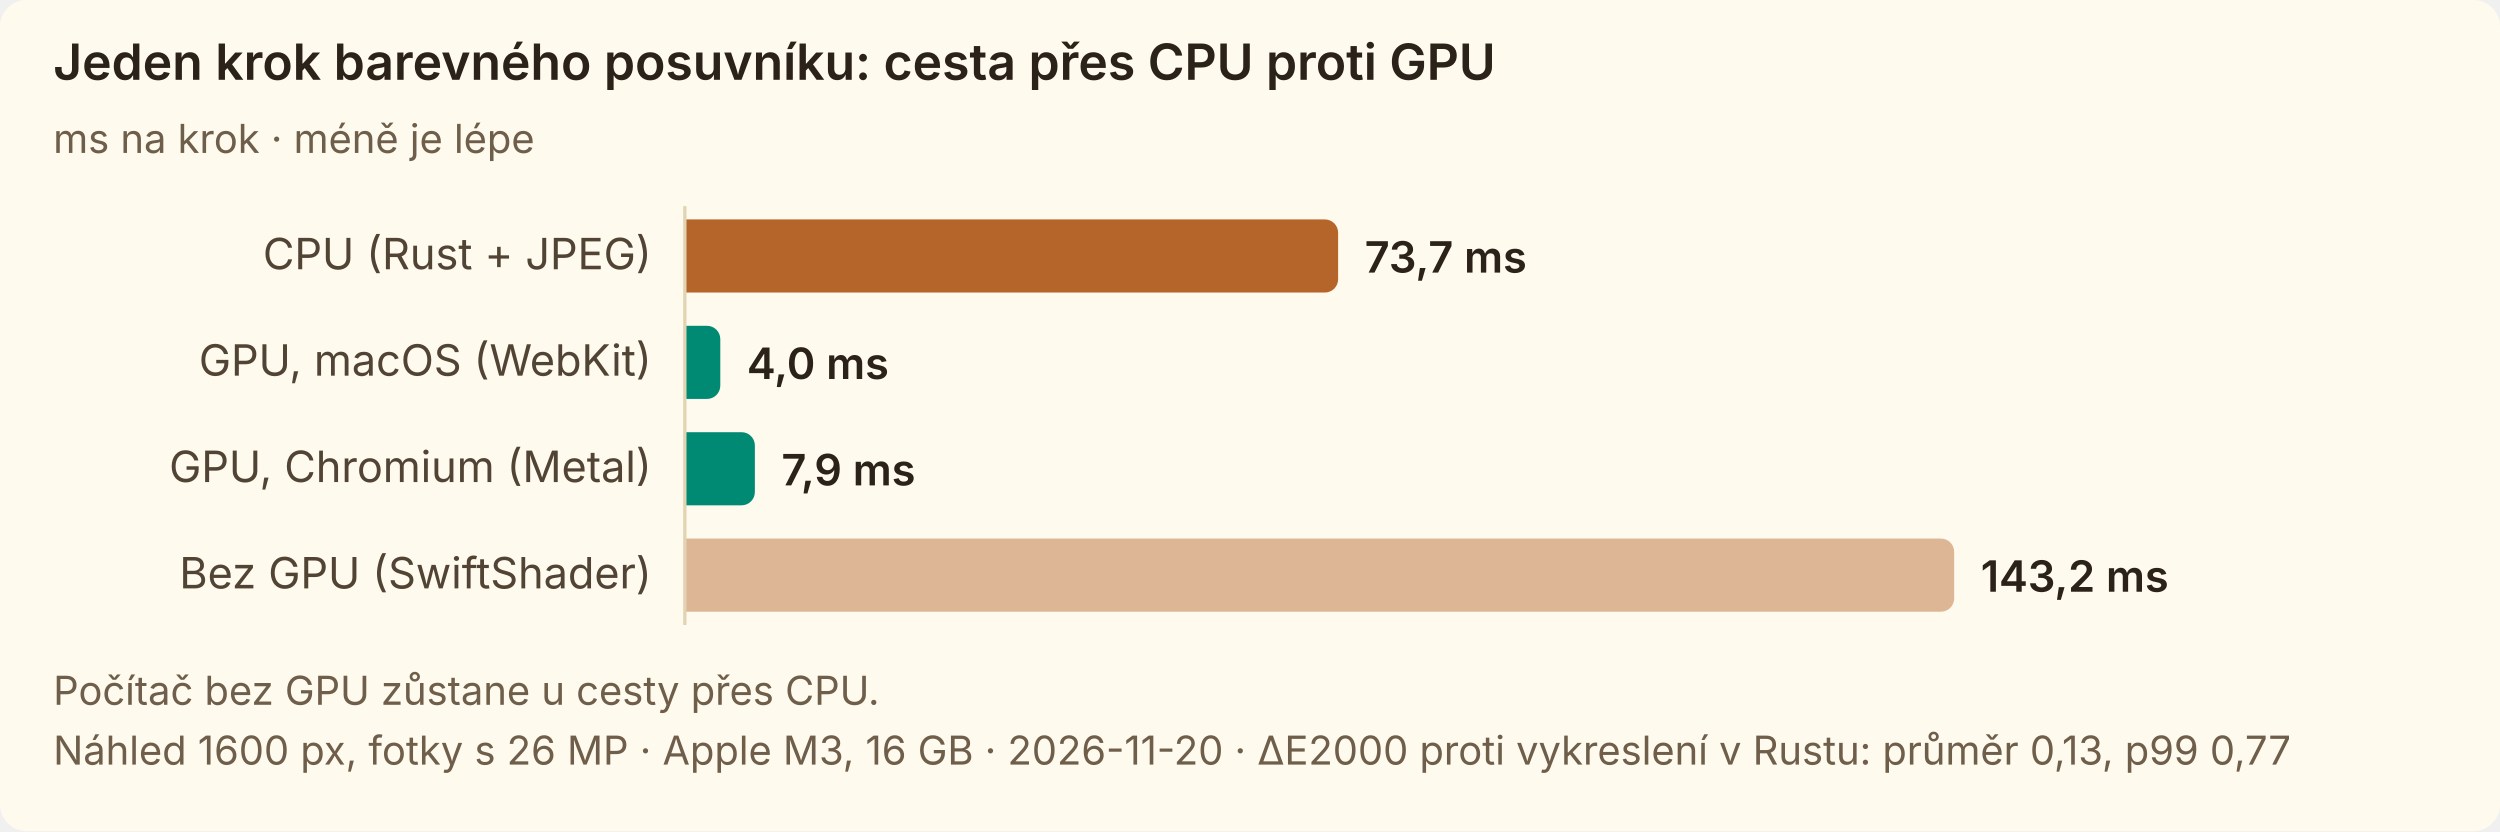
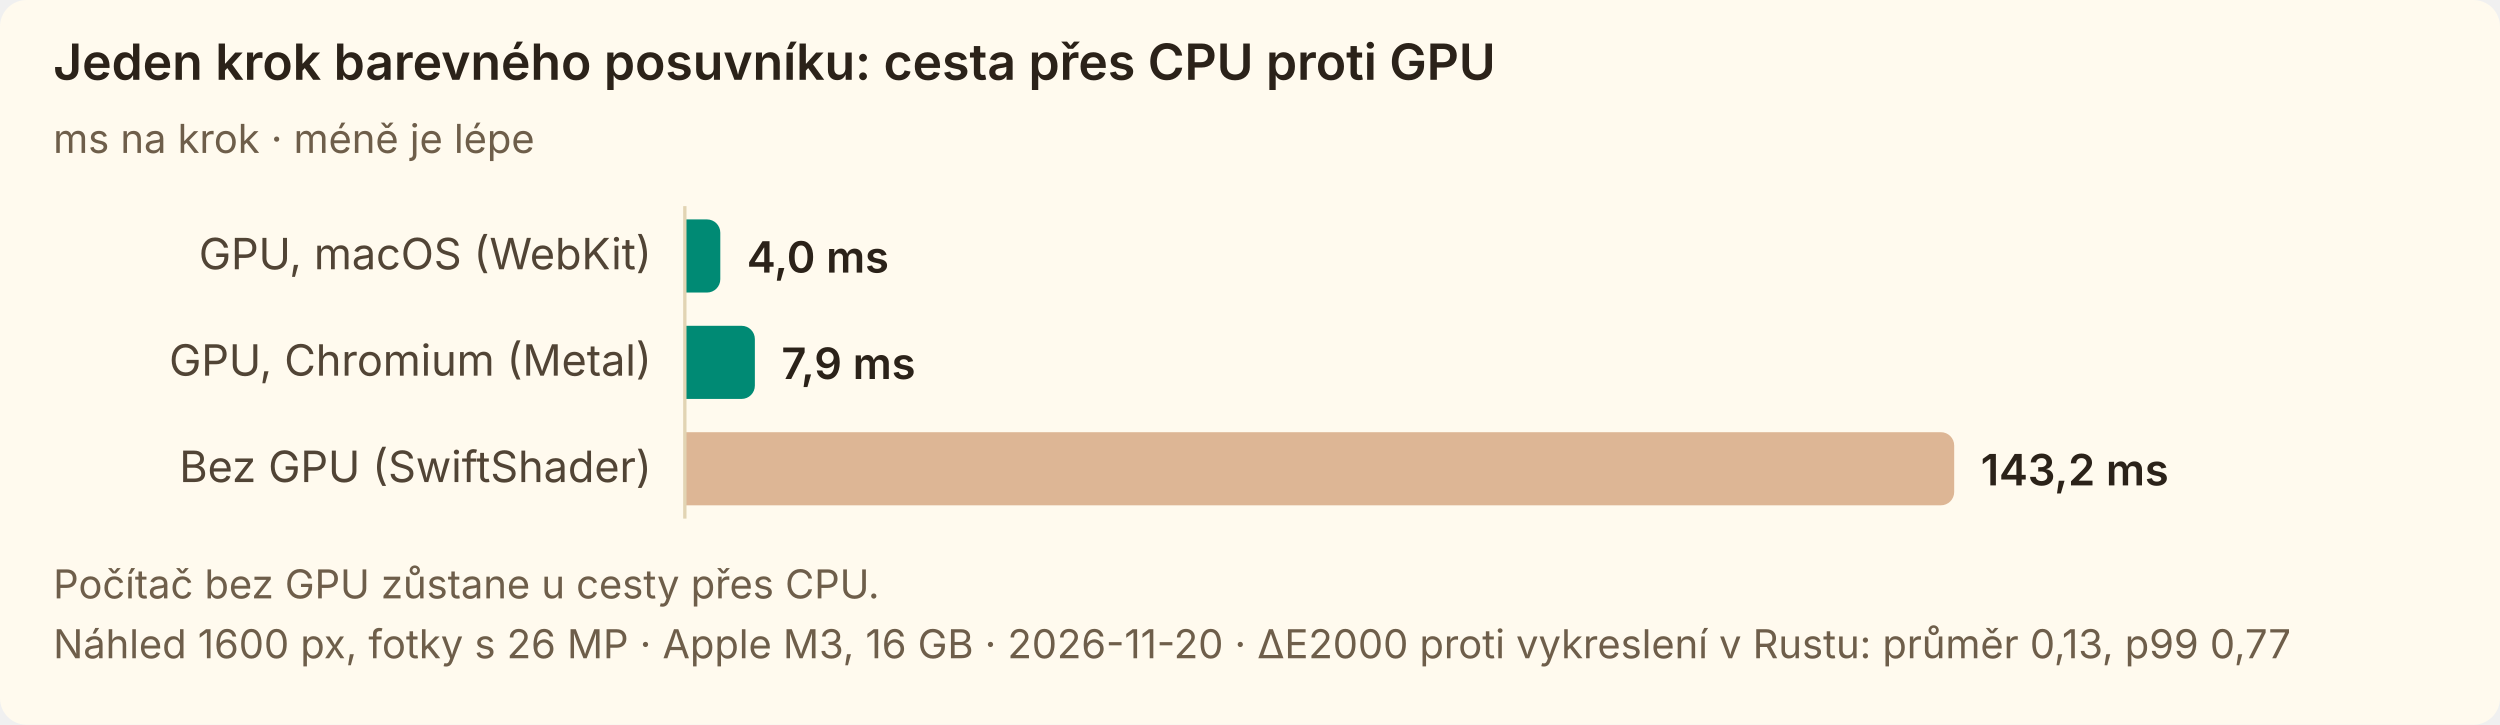
- <svg xmlns="http://www.w3.org/2000/svg" viewBox="-16 -16 752 250" width="752" height="250" role="img" aria-labelledby="t d">
+ <svg xmlns="http://www.w3.org/2000/svg" viewBox="-16 -16 752 218" width="752" height="218" role="img" aria-labelledby="t d">
  <style>
  .bg{fill:#fffaee} .t1{fill:#2b2219;font:600 13px system-ui,-apple-system,Segoe UI,sans-serif}
  .t2{fill:#514435;font:13px system-ui,-apple-system,Segoe UI,sans-serif}
  .t3{fill:#6e5e4a;font:12px system-ui,-apple-system,Segoe UI,sans-serif}
  .h{font-size:15px} .num{font-variant-numeric:tabular-nums} .axis{stroke:#e2d4b3;stroke-width:1}
  .ref{stroke:#514435;stroke-width:1.5;stroke-dasharray:4 3} .refw{stroke:#b5652a;stroke-width:1.5;stroke-dasharray:4 3}
  .s1{fill:#008a74} .old{fill-opacity:.45} .s2{fill:#b5652a} .s3{fill:#1baf7a} .s4{fill:#b07600} .s5{fill:#c4507e} .gap{stroke:#fffaee;stroke-width:2}
  .in{fill:#fff} .ln{fill:none;stroke:#008a74;stroke-width:2;stroke-linejoin:round} .band{fill:#e2d4b3;fill-opacity:.35}
  @media (prefers-color-scheme: dark){
    .bg{fill:#262019} .t1{fill:#f3ead6} .t2{fill:#d8cab0} .t3{fill:#a8977c} .axis{stroke:#3b3127}
    .ref{stroke:#d8cab0} .refw{stroke:#cc7f3e}
    .s1{fill:#21a593} .s2{fill:#cc7f3e} .s3{fill:#199e70} .s4{fill:#c98500} .s5{fill:#d55181} .gap{stroke:#262019}
    .ln{stroke:#21a593} .band{fill:#3b3127}
  }
</style>
-   <rect class="bg" x="-16" y="-16" width="752" height="250" rx="8" />
+   <rect class="bg" x="-16" y="-16" width="752" height="218" rx="8" />
  <text class="t1 h" x="0" y="8">Jeden krok barevného posuvníku: cesta přes CPU proti GPU</text>
  <text class="t3" x="0" y="30">ms na krok · méně je lépe</text>
-   <text class="t2" x="180" y="65" text-anchor="end">CPU (Rust + JPEG)</text>
-   <path class="s2" d="M190 50h192.508a4 4 0 0 1 4 4v14a4 4 0 0 1 -4 4h-192.508z" />
-   <text class="t1 num" x="394.508" y="66">73,7 ms</text>
-   <text class="t2" x="180" y="97" text-anchor="end">GPU, macOS (WebKit)</text>
-   <path class="s1" d="M190 82h6.665a4 4 0 0 1 4 4v14a4 4 0 0 1 -4 4h-6.665z" />
-   <text class="t1 num" x="208.665" y="98">4,0 ms</text>
-   <text class="t2" x="180" y="129" text-anchor="end">GPU, Chromium (Metal)</text>
-   <path class="s1" d="M190 114h17.064a4 4 0 0 1 4 4v14a4 4 0 0 1 -4 4h-17.064z" />
-   <text class="t1 num" x="219.064" y="130">7,9 ms</text>
-   <text class="t2" x="180" y="161" text-anchor="end">Bez GPU (SwiftShader)</text>
-   <path class="s2 old" d="M190 146h377.818a4 4 0 0 1 4 4v14a4 4 0 0 1 -4 4h-377.818z" />
-   <text class="t1 num" x="579.818" y="162">143,2 ms</text>
-   <line class="axis" x1="190" x2="190" y1="46" y2="172" />
-   <text class="t3" x="0" y="196">Počítač bez GPU zůstane u cesty přes CPU.</text>
-   <text class="t3" x="0" y="214">Náhled 1600 px, fotky s 26 MP · Apple M3, 16 GB · 2026-11-20 · ΔE2000 proti vykreslení v Rustu: průměr 0,13, p99 0,77</text>
+   <text class="t2" x="180" y="65" text-anchor="end">GPU, macOS (WebKit)</text>
+   <path class="s1" d="M190 50h6.665a4 4 0 0 1 4 4v14a4 4 0 0 1 -4 4h-6.665z" />
+   <text class="t1 num" x="208.665" y="66">4,0 ms</text>
+   <text class="t2" x="180" y="97" text-anchor="end">GPU, Chromium (Metal)</text>
+   <path class="s1" d="M190 82h17.064a4 4 0 0 1 4 4v14a4 4 0 0 1 -4 4h-17.064z" />
+   <text class="t1 num" x="219.064" y="98">7,9 ms</text>
+   <text class="t2" x="180" y="129" text-anchor="end">Bez GPU (SwiftShader)</text>
+   <path class="s2 old" d="M190 114h377.818a4 4 0 0 1 4 4v14a4 4 0 0 1 -4 4h-377.818z" />
+   <text class="t1 num" x="579.818" y="130">143,2 ms</text>
+   <line class="axis" x1="190" x2="190" y1="46" y2="140" />
+   <text class="t3" x="0" y="164">Počítač bez GPU zůstane u cesty přes CPU.</text>
+   <text class="t3" x="0" y="182">Náhled 1600 px, fotky s 26 MP · Apple M3, 16 GB · 2026-11-20 · ΔE2000 proti vykreslení v Rustu: průměr 0,13, p99 0,77</text>
</svg>
